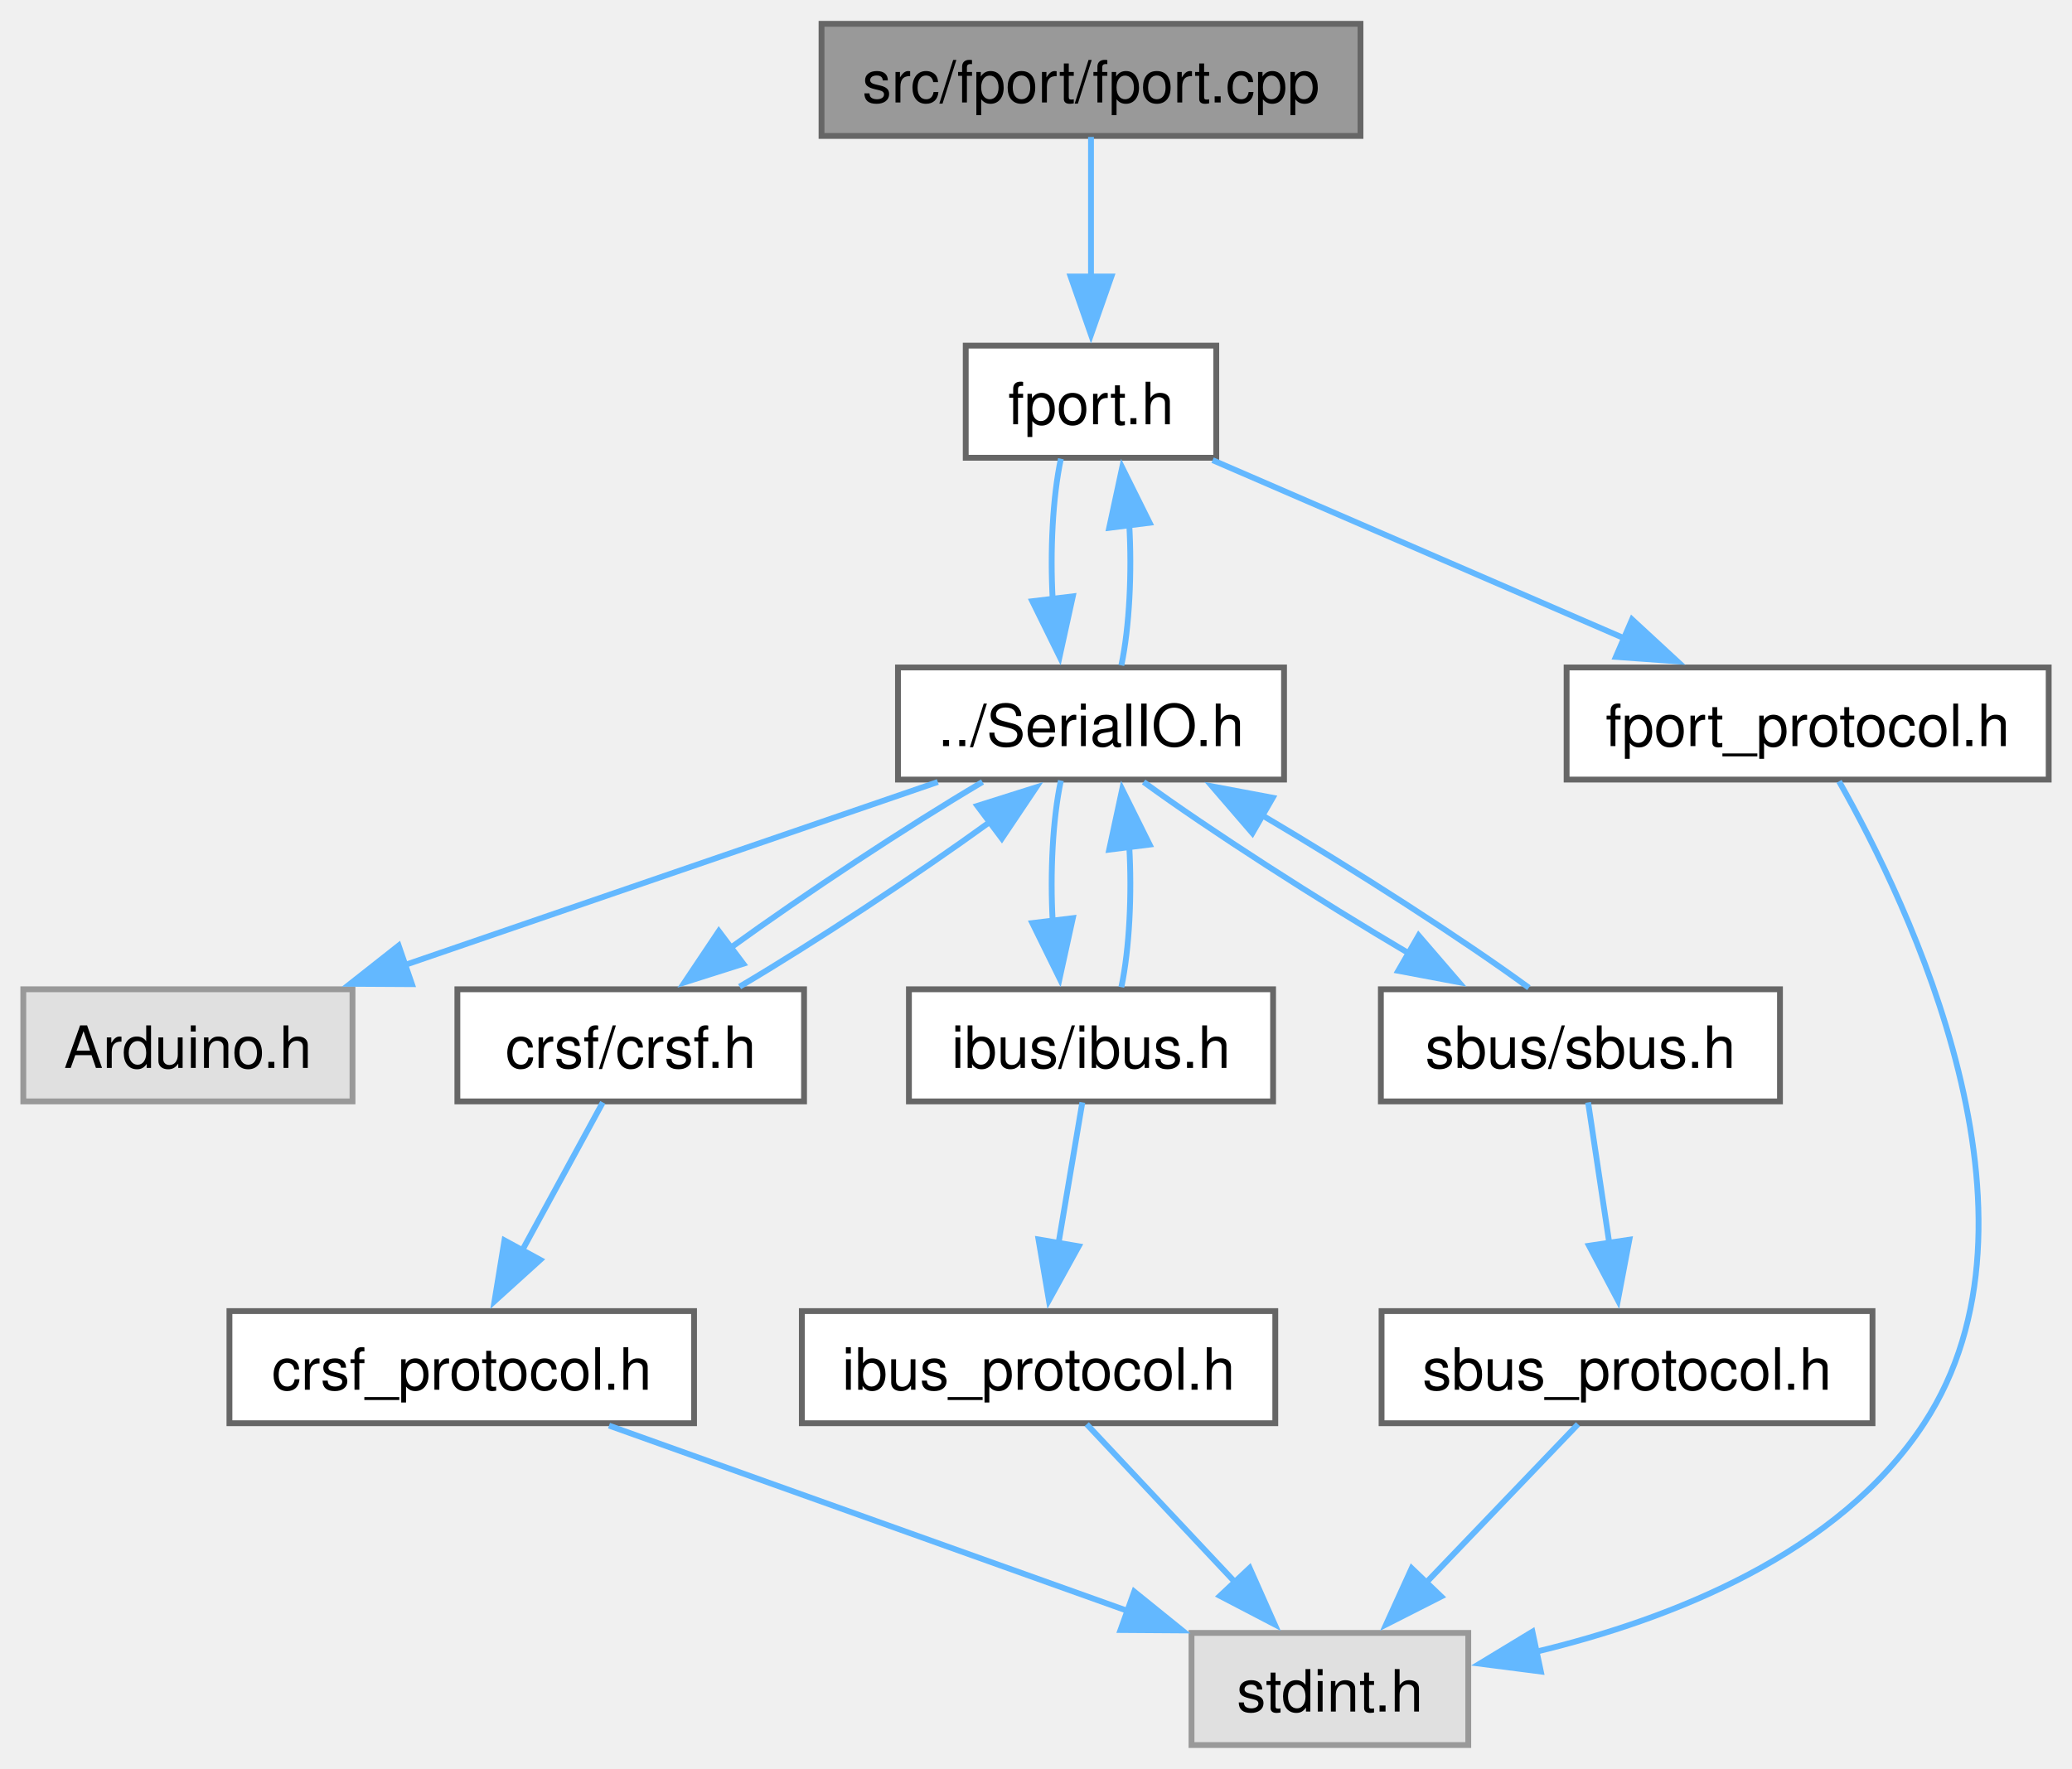
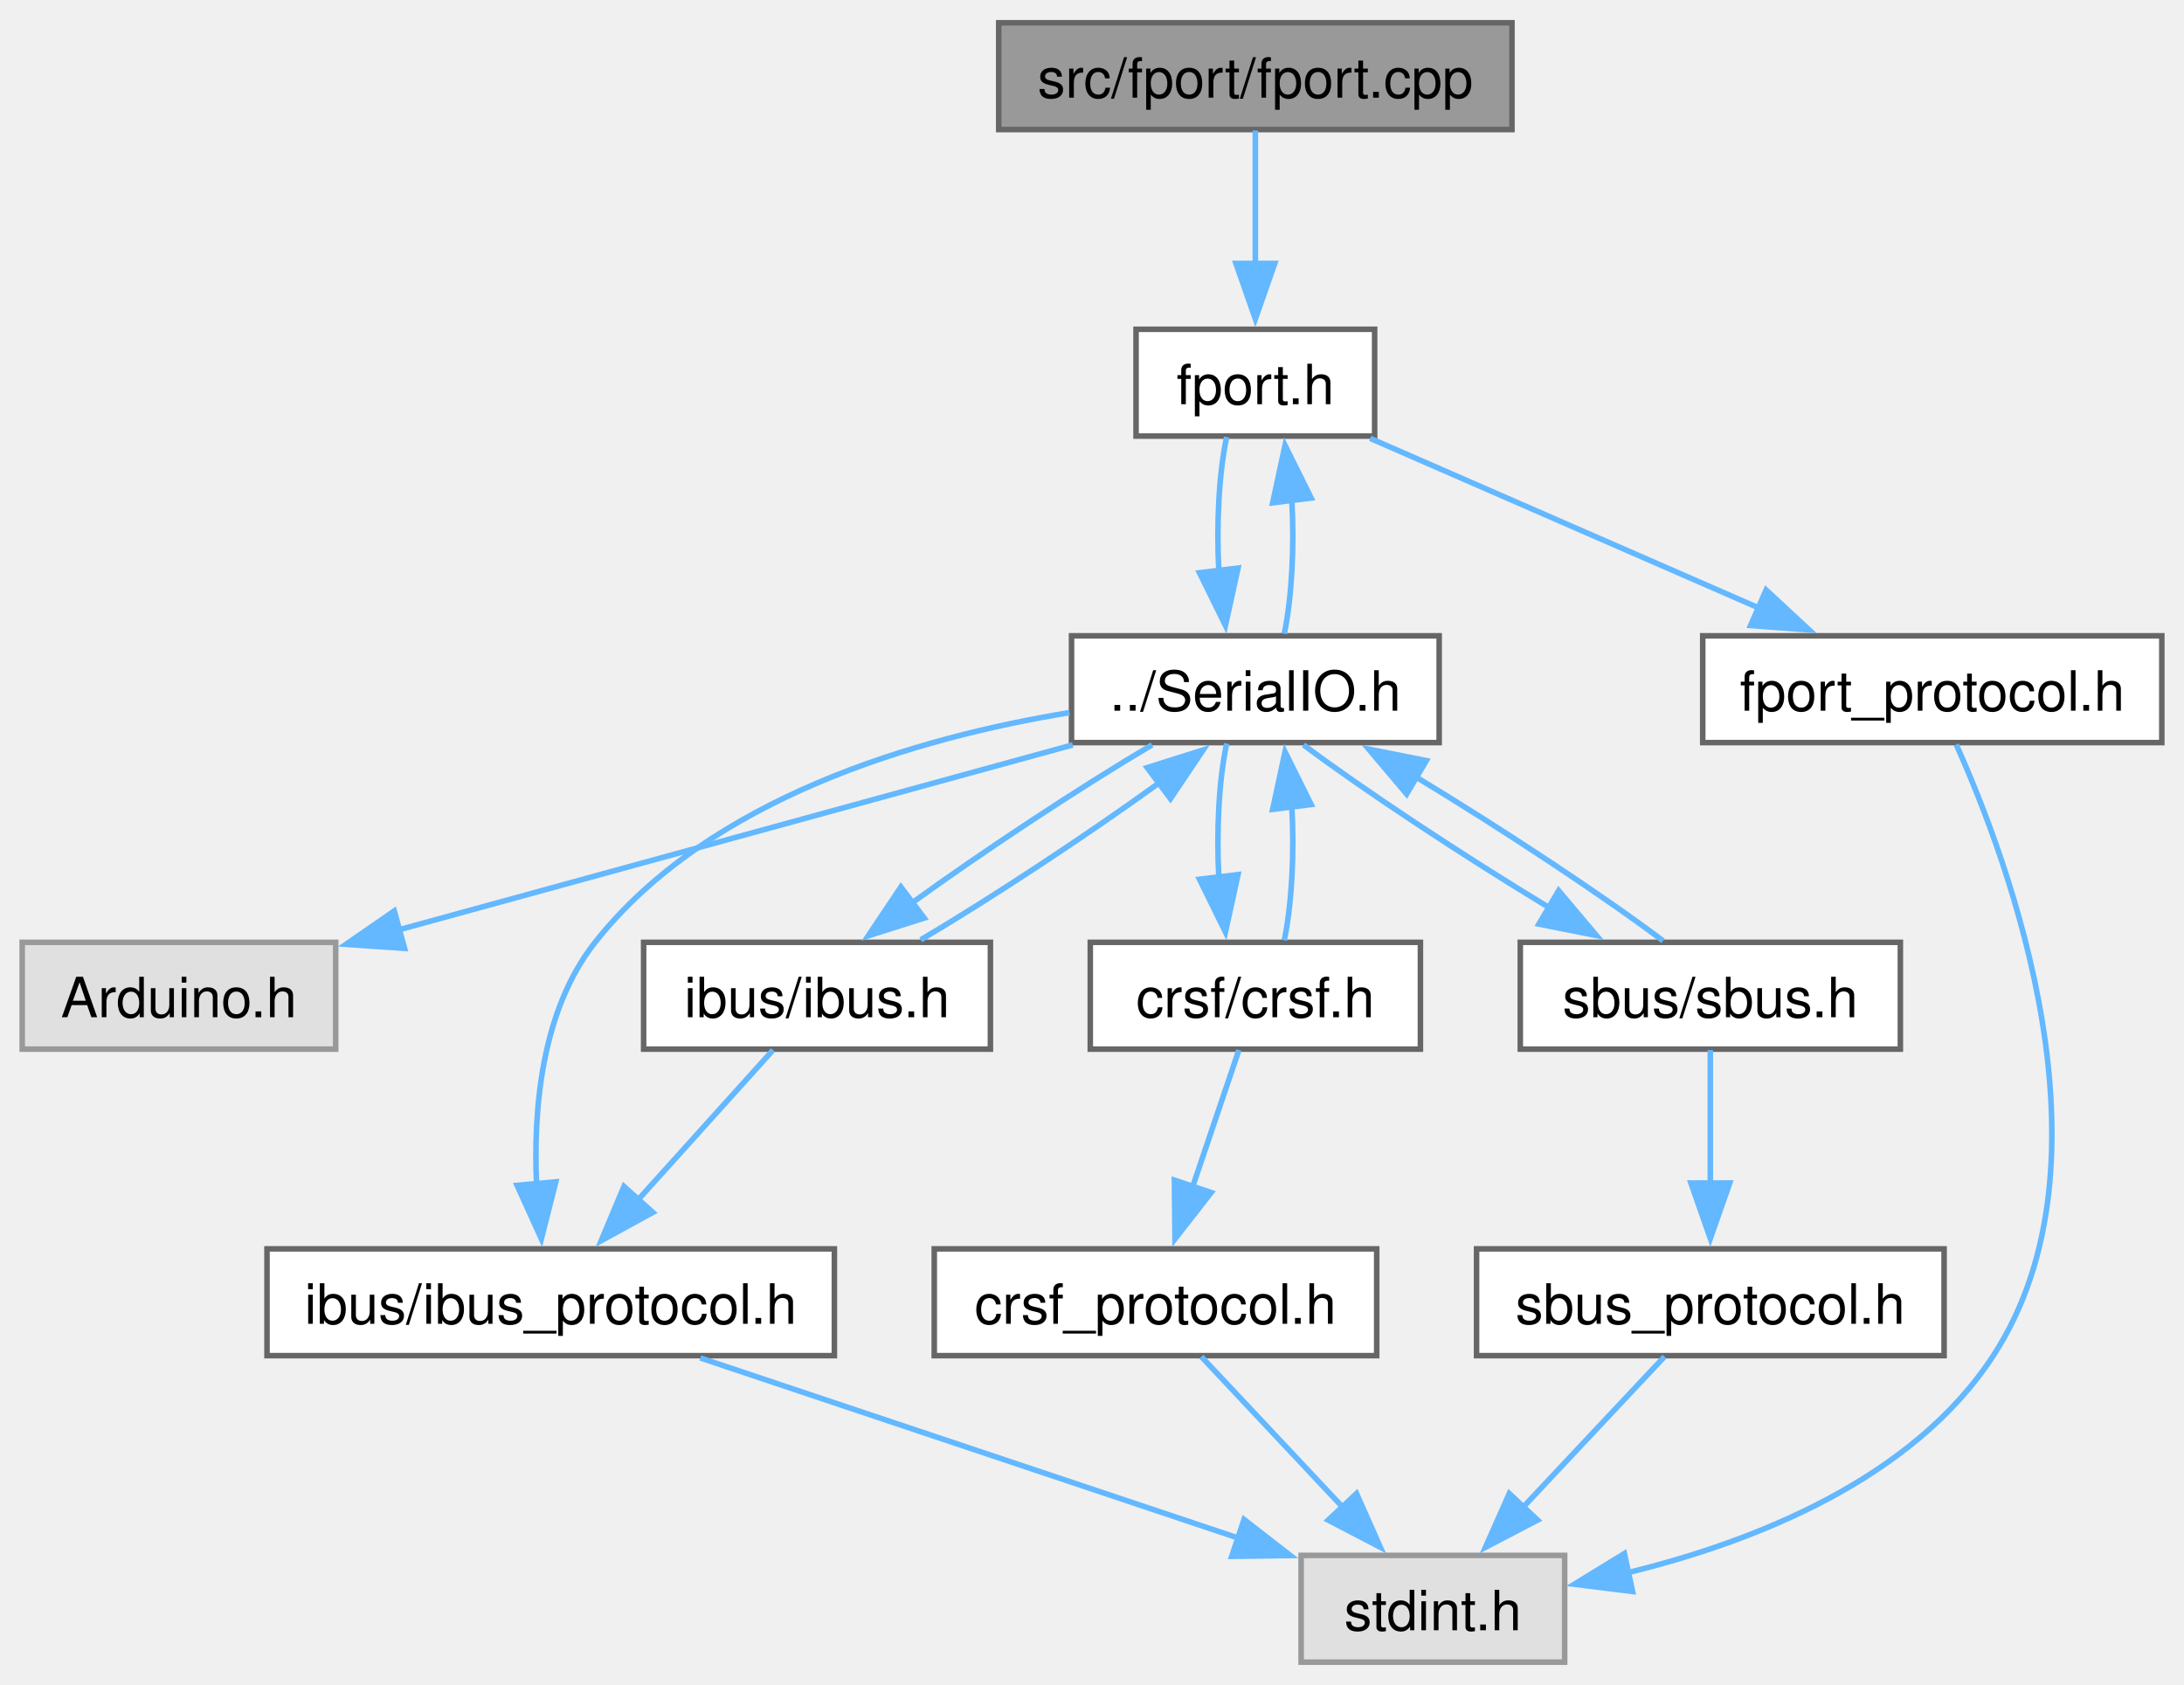
- <svg xmlns="http://www.w3.org/2000/svg" xmlns:xlink="http://www.w3.org/1999/xlink" width="356pt" height="304pt" viewBox="0.00 0.00 355.62 303.50">
+ <svg xmlns="http://www.w3.org/2000/svg" xmlns:xlink="http://www.w3.org/1999/xlink" width="394pt" height="304pt" viewBox="0.00 0.00 393.62 303.50">
  <g id="graph0" class="graph" transform="scale(1 1) rotate(0) translate(4 299.5)">
    <g id="Node000001" class="node">
      <g id="a_Node000001">
        <a xlink:title="Source file for the F.Port implementations.">
-           <polygon fill="#999999" stroke="#666666" points="229.5,-295.5 137,-295.5 137,-276.25 229.5,-276.25 229.5,-295.5" />
-           <text text-anchor="middle" x="183.25" y="-282" font-family="Helvetica,sans-Serif" font-size="10.00">src/fport/fport.cpp</text>
+           <polygon fill="#999999" stroke="#666666" points="268.5,-295.5 176,-295.5 176,-276.25 268.5,-276.25 268.5,-295.5" />
+           <text text-anchor="middle" x="222.25" y="-282" font-family="Helvetica,sans-Serif" font-size="10.00">src/fport/fport.cpp</text>
        </a>
      </g>
    </g>
    <g id="Node000002" class="node">
      <g id="a_Node000002">
        <a xlink:href="fport_8h.html" target="_top" xlink:title="Header file for the FPort Protocol definations.">
-           <polygon fill="white" stroke="#666666" points="204.75,-240.25 161.75,-240.25 161.75,-221 204.75,-221 204.75,-240.25" />
-           <text text-anchor="middle" x="183.25" y="-226.75" font-family="Helvetica,sans-Serif" font-size="10.00">fport.h</text>
+           <polygon fill="white" stroke="#666666" points="243.75,-240.25 200.75,-240.25 200.75,-221 243.75,-221 243.75,-240.25" />
+           <text text-anchor="middle" x="222.25" y="-226.75" font-family="Helvetica,sans-Serif" font-size="10.00">fport.h</text>
        </a>
      </g>
    </g>
    <g id="edge1_Node000001_Node000002" class="edge">
      <g id="a_edge1_Node000001_Node000002">
        <a xlink:title=" ">
-           <path fill="none" stroke="#63b8ff" d="M183.25,-276.08C183.25,-269.57 183.25,-260.42 183.25,-252.12" />
-           <polygon fill="#63b8ff" stroke="#63b8ff" points="186.75,-252.12 183.25,-242.12 179.75,-252.12 186.75,-252.12" />
+           <path fill="none" stroke="#63b8ff" d="M222.25,-276.08C222.25,-269.57 222.25,-260.42 222.25,-252.12" />
+           <polygon fill="#63b8ff" stroke="#63b8ff" points="225.75,-252.12 222.25,-242.12 218.75,-252.12 225.75,-252.12" />
        </a>
      </g>
    </g>
    <g id="Node000003" class="node">
      <g id="a_Node000003">
        <a xlink:href="SerialIO_8h.html" target="_top" xlink:title="Header file for serial input/output (IO) functionality.">
-           <polygon fill="white" stroke="#666666" points="216.38,-185 150.12,-185 150.12,-165.75 216.38,-165.75 216.38,-185" />
-           <text text-anchor="middle" x="183.25" y="-171.5" font-family="Helvetica,sans-Serif" font-size="10.00">../SerialIO.h</text>
+           <polygon fill="white" stroke="#666666" points="255.38,-185 189.12,-185 189.12,-165.75 255.38,-165.75 255.38,-185" />
+           <text text-anchor="middle" x="222.25" y="-171.5" font-family="Helvetica,sans-Serif" font-size="10.00">../SerialIO.h</text>
        </a>
      </g>
    </g>
    <g id="edge2_Node000002_Node000003" class="edge">
      <g id="a_edge2_Node000002_Node000003">
        <a xlink:title=" ">
-           <path fill="none" stroke="#63b8ff" d="M178.08,-220.83C176.67,-214.24 176.21,-204.96 176.68,-196.57" />
-           <polygon fill="#63b8ff" stroke="#63b8ff" points="180.13,-197.21 177.86,-186.86 173.18,-196.37 180.13,-197.21" />
+           <path fill="none" stroke="#63b8ff" d="M217.08,-220.83C215.67,-214.24 215.21,-204.96 215.68,-196.57" />
+           <polygon fill="#63b8ff" stroke="#63b8ff" points="219.13,-197.21 216.86,-186.86 212.18,-196.37 219.13,-197.21" />
        </a>
      </g>
    </g>
    <g id="Node000012" class="node">
      <g id="a_Node000012">
        <a xlink:href="fport__protocol_8h.html" target="_top" xlink:title="Header file for the F.Port protocol implementation.">
-           <polygon fill="white" stroke="#666666" points="347.62,-185 264.88,-185 264.88,-165.75 347.62,-165.75 347.62,-185" />
-           <text text-anchor="middle" x="306.25" y="-171.5" font-family="Helvetica,sans-Serif" font-size="10.00">fport_protocol.h</text>
-         </a>
-       </g>
-     </g>
-     <g id="edge17_Node000002_Node000012" class="edge">
-       <g id="a_edge17_Node000002_Node000012">
-         <a xlink:title=" ">
-           <path fill="none" stroke="#63b8ff" d="M204.12,-220.59C223.55,-212.18 252.79,-199.52 275.01,-189.9" />
-           <polygon fill="#63b8ff" stroke="#63b8ff" points="276.11,-193.24 283.89,-186.05 273.33,-186.81 276.11,-193.24" />
-         </a>
-       </g>
-     </g>
-     <g id="edge8_Node000003_Node000002" class="edge">
-       <g id="a_edge8_Node000003_Node000002">
-         <a xlink:title=" ">
-           <path fill="none" stroke="#63b8ff" d="M188.46,-185.36C189.85,-192 190.3,-201.3 189.81,-209.67" />
-           <polygon fill="#63b8ff" stroke="#63b8ff" points="186.37,-208.97 188.6,-219.33 193.31,-209.84 186.37,-208.97" />
+           <polygon fill="white" stroke="#666666" points="385.62,-185 302.88,-185 302.88,-165.75 385.62,-165.75 385.62,-185" />
+           <text text-anchor="middle" x="344.25" y="-171.5" font-family="Helvetica,sans-Serif" font-size="10.00">fport_protocol.h</text>
+         </a>
+       </g>
+     </g>
+     <g id="edge18_Node000002_Node000012" class="edge">
+       <g id="a_edge18_Node000002_Node000012">
+         <a xlink:title=" ">
+           <path fill="none" stroke="#63b8ff" d="M242.95,-220.59C262.14,-212.22 290.96,-199.63 312.97,-190.03" />
+           <polygon fill="#63b8ff" stroke="#63b8ff" points="314.3,-193.27 322.07,-186.06 311.5,-186.85 314.3,-193.27" />
+         </a>
+       </g>
+     </g>
+     <g id="edge10_Node000003_Node000002" class="edge">
+       <g id="a_edge10_Node000003_Node000002">
+         <a xlink:title=" ">
+           <path fill="none" stroke="#63b8ff" d="M227.46,-185.36C228.85,-192 229.3,-201.3 228.81,-209.67" />
+           <polygon fill="#63b8ff" stroke="#63b8ff" points="225.37,-208.97 227.6,-219.33 232.31,-209.84 225.37,-208.97" />
        </a>
      </g>
    </g>
    <g id="Node000004" class="node">
      <g id="a_Node000004">
        <a xlink:title=" ">
          <polygon fill="#e0e0e0" stroke="#999999" points="56.5,-129.75 0,-129.75 0,-110.5 56.5,-110.5 56.5,-129.75" />
          <text text-anchor="middle" x="28.25" y="-116.25" font-family="Helvetica,sans-Serif" font-size="10.00">Arduino.h</text>
        </a>
      </g>
    </g>
    <g id="edge3_Node000003_Node000004" class="edge">
      <g id="a_edge3_Node000003_Node000004">
        <a xlink:title=" ">
-           <path fill="none" stroke="#63b8ff" d="M156.96,-165.34C131.79,-156.7 93.6,-143.57 65.34,-133.87" />
-           <polygon fill="#63b8ff" stroke="#63b8ff" points="66.7,-130.63 56.1,-130.69 64.42,-137.25 66.7,-130.63" />
+           <path fill="none" stroke="#63b8ff" d="M189.34,-165.34C155.78,-156.13 103.71,-141.84 67.9,-132.01" />
+           <polygon fill="#63b8ff" stroke="#63b8ff" points="68.92,-128.66 58.35,-129.39 67.06,-135.41 68.92,-128.66" />
        </a>
      </g>
    </g>
    <g id="Node000005" class="node">
      <g id="a_Node000005">
-         <a xlink:href="crsf_8h.html" target="_top" xlink:title="Header file for the CRSF protocol implementation.">
-           <polygon fill="white" stroke="#666666" points="134,-129.75 74.5,-129.75 74.5,-110.5 134,-110.5 134,-129.75" />
-           <text text-anchor="middle" x="104.25" y="-116.25" font-family="Helvetica,sans-Serif" font-size="10.00">crsf/crsf.h</text>
+         <a xlink:href="ibus__protocol_8h.html" target="_top" xlink:title="Header file for the iBus protocol implementation.">
+           <polygon fill="white" stroke="#666666" points="146.38,-74.5 44.12,-74.5 44.12,-55.25 146.38,-55.25 146.38,-74.5" />
+           <text text-anchor="middle" x="95.25" y="-61" font-family="Helvetica,sans-Serif" font-size="10.00">ibus/ibus_protocol.h</text>
        </a>
      </g>
    </g>
    <g id="edge4_Node000003_Node000005" class="edge">
      <g id="a_edge4_Node000003_Node000005">
        <a xlink:title=" ">
-           <path fill="none" stroke="#63b8ff" d="M164.63,-165.34C151.48,-157.57 134.24,-146.17 121.43,-136.9" />
-           <polygon fill="#63b8ff" stroke="#63b8ff" points="123.57,-134.13 113.48,-130.93 119.37,-139.73 123.57,-134.13" />
-         </a>
-       </g>
-     </g>
-     <g id="Node000008" class="node">
-       <g id="a_Node000008">
+           <path fill="none" stroke="#63b8ff" d="M188.76,-171.16C161.34,-166.65 123.83,-155.81 103.25,-129.75 93.6,-117.53 92.08,-99.69 92.71,-85.96" />
+           <polygon fill="#63b8ff" stroke="#63b8ff" points="96.17,-86.58 93.57,-76.31 89.19,-85.95 96.17,-86.58" />
+         </a>
+       </g>
+     </g>
+     <g id="Node000007" class="node">
+       <g id="a_Node000007">
+         <a xlink:href="crsf_8h.html" target="_top" xlink:title="Header file for the CRSF protocol implementation.">
+           <polygon fill="white" stroke="#666666" points="252,-129.75 192.5,-129.75 192.5,-110.5 252,-110.5 252,-129.75" />
+           <text text-anchor="middle" x="222.25" y="-116.25" font-family="Helvetica,sans-Serif" font-size="10.00">crsf/crsf.h</text>
+         </a>
+       </g>
+     </g>
+     <g id="edge6_Node000003_Node000007" class="edge">
+       <g id="a_edge6_Node000003_Node000007">
+         <a xlink:title=" ">
+           <path fill="none" stroke="#63b8ff" d="M217.08,-165.58C215.67,-158.99 215.21,-149.71 215.68,-141.32" />
+           <polygon fill="#63b8ff" stroke="#63b8ff" points="219.13,-141.96 216.86,-131.61 212.18,-141.12 219.13,-141.96" />
+         </a>
+       </g>
+     </g>
+     <g id="Node000009" class="node">
+       <g id="a_Node000009">
        <a xlink:href="ibus_8h.html" target="_top" xlink:title="Header file for the Ibus protocol implementation.">
-           <polygon fill="white" stroke="#666666" points="214.5,-129.75 152,-129.75 152,-110.5 214.5,-110.5 214.5,-129.75" />
-           <text text-anchor="middle" x="183.25" y="-116.25" font-family="Helvetica,sans-Serif" font-size="10.00">ibus/ibus.h</text>
-         </a>
-       </g>
-     </g>
-     <g id="edge9_Node000003_Node000008" class="edge">
-       <g id="a_edge9_Node000003_Node000008">
-         <a xlink:title=" ">
-           <path fill="none" stroke="#63b8ff" d="M178.08,-165.58C176.67,-158.99 176.21,-149.71 176.68,-141.32" />
-           <polygon fill="#63b8ff" stroke="#63b8ff" points="180.13,-141.96 177.86,-131.61 173.18,-141.12 180.13,-141.96" />
+           <polygon fill="white" stroke="#666666" points="174.5,-129.75 112,-129.75 112,-110.5 174.5,-110.5 174.5,-129.75" />
+           <text text-anchor="middle" x="143.25" y="-116.25" font-family="Helvetica,sans-Serif" font-size="10.00">ibus/ibus.h</text>
+         </a>
+       </g>
+     </g>
+     <g id="edge11_Node000003_Node000009" class="edge">
+       <g id="a_edge11_Node000003_Node000009">
+         <a xlink:title=" ">
+           <path fill="none" stroke="#63b8ff" d="M203.63,-165.34C190.48,-157.57 173.24,-146.17 160.43,-136.9" />
+           <polygon fill="#63b8ff" stroke="#63b8ff" points="162.57,-134.13 152.48,-130.93 158.37,-139.73 162.57,-134.13" />
        </a>
      </g>
    </g>
    <g id="Node000010" class="node">
      <g id="a_Node000010">
        <a xlink:href="sbus_8h.html" target="_top" xlink:title="Header file for the SBUS protocol implementation.">
-           <polygon fill="white" stroke="#666666" points="301.5,-129.75 233,-129.75 233,-110.5 301.5,-110.5 301.5,-129.75" />
-           <text text-anchor="middle" x="267.25" y="-116.25" font-family="Helvetica,sans-Serif" font-size="10.00">sbus/sbus.h</text>
-         </a>
-       </g>
-     </g>
-     <g id="edge13_Node000003_Node000010" class="edge">
-       <g id="a_edge13_Node000003_Node000010">
-         <a xlink:title=" ">
-           <path fill="none" stroke="#63b8ff" d="M192.28,-165.34C203.38,-157.23 222.1,-145.18 238.15,-135.71" />
-           <polygon fill="#63b8ff" stroke="#63b8ff" points="239.48,-138.98 246.39,-130.96 235.98,-132.92 239.48,-138.98" />
-         </a>
-       </g>
-     </g>
-     <g id="edge5_Node000005_Node000003" class="edge">
-       <g id="a_edge5_Node000005_Node000003">
-         <a xlink:title=" ">
-           <path fill="none" stroke="#63b8ff" d="M122.94,-130.2C136.03,-137.94 153.14,-149.25 165.91,-158.49" />
-           <polygon fill="#63b8ff" stroke="#63b8ff" points="163.75,-161.24 173.85,-164.43 167.95,-155.64 163.75,-161.24" />
+           <polygon fill="white" stroke="#666666" points="338.5,-129.75 270,-129.75 270,-110.5 338.5,-110.5 338.5,-129.75" />
+           <text text-anchor="middle" x="304.25" y="-116.25" font-family="Helvetica,sans-Serif" font-size="10.00">sbus/sbus.h</text>
+         </a>
+       </g>
+     </g>
+     <g id="edge14_Node000003_Node000010" class="edge">
+       <g id="a_edge14_Node000003_Node000010">
+         <a xlink:title=" ">
+           <path fill="none" stroke="#63b8ff" d="M230.94,-165.34C241.64,-157.31 259.66,-145.41 275.25,-135.98" />
+           <polygon fill="#63b8ff" stroke="#63b8ff" points="276.91,-139.07 283.74,-130.97 273.35,-133.04 276.91,-139.07" />
        </a>
      </g>
    </g>
    <g id="Node000006" class="node">
      <g id="a_Node000006">
+         <a xlink:title=" ">
+           <polygon fill="#e0e0e0" stroke="#999999" points="278,-19.25 230.5,-19.25 230.5,0 278,0 278,-19.25" />
+           <text text-anchor="middle" x="254.25" y="-5.75" font-family="Helvetica,sans-Serif" font-size="10.00">stdint.h</text>
+         </a>
+       </g>
+     </g>
+     <g id="edge5_Node000005_Node000006" class="edge">
+       <g id="a_edge5_Node000005_Node000006">
+         <a xlink:title=" ">
+           <path fill="none" stroke="#63b8ff" d="M122.22,-54.84C149.01,-45.87 190.21,-32.07 219.45,-22.28" />
+           <polygon fill="#63b8ff" stroke="#63b8ff" points="220.21,-25.72 228.58,-19.22 217.99,-19.08 220.21,-25.72" />
+         </a>
+       </g>
+     </g>
+     <g id="edge7_Node000007_Node000003" class="edge">
+       <g id="a_edge7_Node000007_Node000003">
+         <a xlink:title=" ">
+           <path fill="none" stroke="#63b8ff" d="M227.46,-130.11C228.85,-136.75 229.3,-146.05 228.81,-154.42" />
+           <polygon fill="#63b8ff" stroke="#63b8ff" points="225.37,-153.72 227.6,-164.08 232.31,-154.59 225.37,-153.72" />
+         </a>
+       </g>
+     </g>
+     <g id="Node000008" class="node">
+       <g id="a_Node000008">
        <a xlink:href="crsf__protocol_8h.html" target="_top" xlink:title="Header file for the CRSF protocol implementation.">
-           <polygon fill="white" stroke="#666666" points="115.12,-74.5 35.38,-74.5 35.38,-55.25 115.12,-55.25 115.12,-74.5" />
-           <text text-anchor="middle" x="75.25" y="-61" font-family="Helvetica,sans-Serif" font-size="10.00">crsf_protocol.h</text>
-         </a>
-       </g>
-     </g>
-     <g id="edge6_Node000005_Node000006" class="edge">
-       <g id="a_edge6_Node000005_Node000006">
-         <a xlink:title=" ">
-           <path fill="none" stroke="#63b8ff" d="M99.46,-110.33C95.71,-103.44 90.34,-93.59 85.62,-84.91" />
-           <polygon fill="#63b8ff" stroke="#63b8ff" points="88.72,-83.3 80.87,-76.19 82.58,-86.64 88.72,-83.3" />
-         </a>
-       </g>
-     </g>
-     <g id="Node000007" class="node">
-       <g id="a_Node000007">
-         <a xlink:title=" ">
-           <polygon fill="#e0e0e0" stroke="#999999" points="248,-19.25 200.5,-19.25 200.5,0 248,0 248,-19.25" />
-           <text text-anchor="middle" x="224.25" y="-5.75" font-family="Helvetica,sans-Serif" font-size="10.00">stdint.h</text>
-         </a>
-       </g>
-     </g>
-     <g id="edge7_Node000006_Node000007" class="edge">
-       <g id="a_edge7_Node000006_Node000007">
-         <a xlink:title=" ">
-           <path fill="none" stroke="#63b8ff" d="M100.53,-54.84C125.05,-46.08 162.44,-32.71 189.7,-22.97" />
-           <polygon fill="#63b8ff" stroke="#63b8ff" points="190.67,-26.34 198.91,-19.68 188.31,-19.75 190.67,-26.34" />
-         </a>
-       </g>
-     </g>
-     <g id="edge10_Node000008_Node000003" class="edge">
-       <g id="a_edge10_Node000008_Node000003">
-         <a xlink:title=" ">
-           <path fill="none" stroke="#63b8ff" d="M188.46,-130.11C189.85,-136.75 190.3,-146.05 189.81,-154.42" />
-           <polygon fill="#63b8ff" stroke="#63b8ff" points="186.37,-153.72 188.6,-164.08 193.31,-154.59 186.37,-153.72" />
-         </a>
-       </g>
-     </g>
-     <g id="Node000009" class="node">
-       <g id="a_Node000009">
-         <a xlink:href="ibus__protocol_8h.html" target="_top" xlink:title="Header file for the iBus protocol implementation.">
-           <polygon fill="white" stroke="#666666" points="214.88,-74.5 133.62,-74.5 133.62,-55.25 214.88,-55.25 214.88,-74.5" />
-           <text text-anchor="middle" x="174.25" y="-61" font-family="Helvetica,sans-Serif" font-size="10.00">ibus_protocol.h</text>
-         </a>
-       </g>
-     </g>
-     <g id="edge11_Node000008_Node000009" class="edge">
-       <g id="a_edge11_Node000008_Node000009">
-         <a xlink:title=" ">
-           <path fill="none" stroke="#63b8ff" d="M181.76,-110.33C180.65,-103.74 179.08,-94.46 177.66,-86.07" />
-           <polygon fill="#63b8ff" stroke="#63b8ff" points="181.14,-85.63 176.02,-76.35 174.24,-86.8 181.14,-85.63" />
-         </a>
-       </g>
-     </g>
-     <g id="edge12_Node000009_Node000007" class="edge">
-       <g id="a_edge12_Node000009_Node000007">
-         <a xlink:title=" ">
-           <path fill="none" stroke="#63b8ff" d="M182.51,-55.08C189.41,-47.73 199.47,-37.01 207.99,-27.94" />
-           <polygon fill="#63b8ff" stroke="#63b8ff" points="210.48,-30.4 214.78,-20.71 205.38,-25.61 210.48,-30.4" />
-         </a>
-       </g>
-     </g>
-     <g id="edge14_Node000010_Node000003" class="edge">
-       <g id="a_edge14_Node000010_Node000003">
-         <a xlink:title=" ">
-           <path fill="none" stroke="#63b8ff" d="M258.4,-130.02C247.32,-138.14 228.47,-150.28 212.32,-159.81" />
-           <polygon fill="#63b8ff" stroke="#63b8ff" points="210.95,-156.56 204.03,-164.59 214.44,-162.63 210.95,-156.56" />
+           <polygon fill="white" stroke="#666666" points="244.12,-74.5 164.38,-74.5 164.38,-55.25 244.12,-55.25 244.12,-74.5" />
+           <text text-anchor="middle" x="204.25" y="-61" font-family="Helvetica,sans-Serif" font-size="10.00">crsf_protocol.h</text>
+         </a>
+       </g>
+     </g>
+     <g id="edge8_Node000007_Node000008" class="edge">
+       <g id="a_edge8_Node000007_Node000008">
+         <a xlink:title=" ">
+           <path fill="none" stroke="#63b8ff" d="M219.28,-110.33C217,-103.59 213.76,-94.02 210.88,-85.49" />
+           <polygon fill="#63b8ff" stroke="#63b8ff" points="214.29,-84.65 207.77,-76.29 207.66,-86.89 214.29,-84.65" />
+         </a>
+       </g>
+     </g>
+     <g id="edge9_Node000008_Node000006" class="edge">
+       <g id="a_edge9_Node000008_Node000006">
+         <a xlink:title=" ">
+           <path fill="none" stroke="#63b8ff" d="M212.51,-55.08C219.41,-47.73 229.47,-37.01 237.99,-27.94" />
+           <polygon fill="#63b8ff" stroke="#63b8ff" points="240.48,-30.4 244.78,-20.71 235.38,-25.61 240.48,-30.4" />
+         </a>
+       </g>
+     </g>
+     <g id="edge12_Node000009_Node000003" class="edge">
+       <g id="a_edge12_Node000009_Node000003">
+         <a xlink:title=" ">
+           <path fill="none" stroke="#63b8ff" d="M161.94,-130.2C175.03,-137.94 192.14,-149.25 204.91,-158.49" />
+           <polygon fill="#63b8ff" stroke="#63b8ff" points="202.75,-161.24 212.85,-164.43 206.95,-155.64 202.75,-161.24" />
+         </a>
+       </g>
+     </g>
+     <g id="edge13_Node000009_Node000005" class="edge">
+       <g id="a_edge13_Node000009_Node000005">
+         <a xlink:title=" ">
+           <path fill="none" stroke="#63b8ff" d="M135.32,-110.33C128.69,-102.98 119.03,-92.26 110.86,-83.19" />
+           <polygon fill="#63b8ff" stroke="#63b8ff" points="113.66,-81.07 104.36,-75.98 108.46,-85.75 113.66,-81.07" />
+         </a>
+       </g>
+     </g>
+     <g id="edge15_Node000010_Node000003" class="edge">
+       <g id="a_edge15_Node000010_Node000003">
+         <a xlink:title=" ">
+           <path fill="none" stroke="#63b8ff" d="M295.73,-130.02C285.06,-138.06 266.91,-150.05 251.23,-159.54" />
+           <polygon fill="#63b8ff" stroke="#63b8ff" points="249.52,-156.48 242.68,-164.57 253.07,-162.51 249.52,-156.48" />
        </a>
      </g>
    </g>
    <g id="Node000011" class="node">
      <g id="a_Node000011">
        <a xlink:href="sbus__protocol_8h.html" target="_top" xlink:title="Header file for the SBus protocol implementation.">
-           <polygon fill="white" stroke="#666666" points="317.38,-74.5 233.12,-74.5 233.12,-55.25 317.38,-55.25 317.38,-74.5" />
-           <text text-anchor="middle" x="275.25" y="-61" font-family="Helvetica,sans-Serif" font-size="10.00">sbus_protocol.h</text>
-         </a>
-       </g>
-     </g>
-     <g id="edge15_Node000010_Node000011" class="edge">
-       <g id="a_edge15_Node000010_Node000011">
-         <a xlink:title=" ">
-           <path fill="none" stroke="#63b8ff" d="M268.57,-110.33C269.56,-103.74 270.96,-94.46 272.22,-86.07" />
-           <polygon fill="#63b8ff" stroke="#63b8ff" points="275.65,-86.76 273.68,-76.36 268.73,-85.72 275.65,-86.76" />
-         </a>
-       </g>
-     </g>
-     <g id="edge16_Node000011_Node000007" class="edge">
-       <g id="a_edge16_Node000011_Node000007">
-         <a xlink:title=" ">
-           <path fill="none" stroke="#63b8ff" d="M266.83,-55.08C259.71,-47.65 249.31,-36.79 240.56,-27.66" />
-           <polygon fill="#63b8ff" stroke="#63b8ff" points="243.35,-25.5 233.9,-20.7 238.29,-30.35 243.35,-25.5" />
-         </a>
-       </g>
-     </g>
-     <g id="edge18_Node000012_Node000007" class="edge">
-       <g id="a_edge18_Node000012_Node000007">
-         <a xlink:title=" ">
-           <path fill="none" stroke="#63b8ff" d="M311.64,-165.44C323.58,-144.38 349.44,-90.7 326.25,-55.25 311.59,-32.83 282.91,-21.61 259.68,-16.03" />
-           <polygon fill="#63b8ff" stroke="#63b8ff" points="260.46,-12.62 249.96,-13.97 259.01,-19.46 260.46,-12.62" />
+           <polygon fill="white" stroke="#666666" points="346.38,-74.5 262.12,-74.5 262.12,-55.25 346.38,-55.25 346.38,-74.5" />
+           <text text-anchor="middle" x="304.25" y="-61" font-family="Helvetica,sans-Serif" font-size="10.00">sbus_protocol.h</text>
+         </a>
+       </g>
+     </g>
+     <g id="edge16_Node000010_Node000011" class="edge">
+       <g id="a_edge16_Node000010_Node000011">
+         <a xlink:title=" ">
+           <path fill="none" stroke="#63b8ff" d="M304.25,-110.33C304.25,-103.82 304.25,-94.67 304.25,-86.37" />
+           <polygon fill="#63b8ff" stroke="#63b8ff" points="307.75,-86.37 304.25,-76.37 300.75,-86.37 307.75,-86.37" />
+         </a>
+       </g>
+     </g>
+     <g id="edge17_Node000011_Node000006" class="edge">
+       <g id="a_edge17_Node000011_Node000006">
+         <a xlink:title=" ">
+           <path fill="none" stroke="#63b8ff" d="M295.99,-55.08C289.09,-47.73 279.03,-37.01 270.51,-27.94" />
+           <polygon fill="#63b8ff" stroke="#63b8ff" points="273.12,-25.61 263.72,-20.71 268.02,-30.4 273.12,-25.61" />
+         </a>
+       </g>
+     </g>
+     <g id="edge19_Node000012_Node000006" class="edge">
+       <g id="a_edge19_Node000012_Node000006">
+         <a xlink:title=" ">
+           <path fill="none" stroke="#63b8ff" d="M348.57,-165.4C358.06,-144.25 378.15,-90.4 355.25,-55.25 340.75,-32.99 312.35,-21.75 289.35,-16.13" />
+           <polygon fill="#63b8ff" stroke="#63b8ff" points="290.24,-12.74 279.73,-14.05 288.76,-19.58 290.24,-12.74" />
        </a>
      </g>
    </g>
  </g>
</svg>
